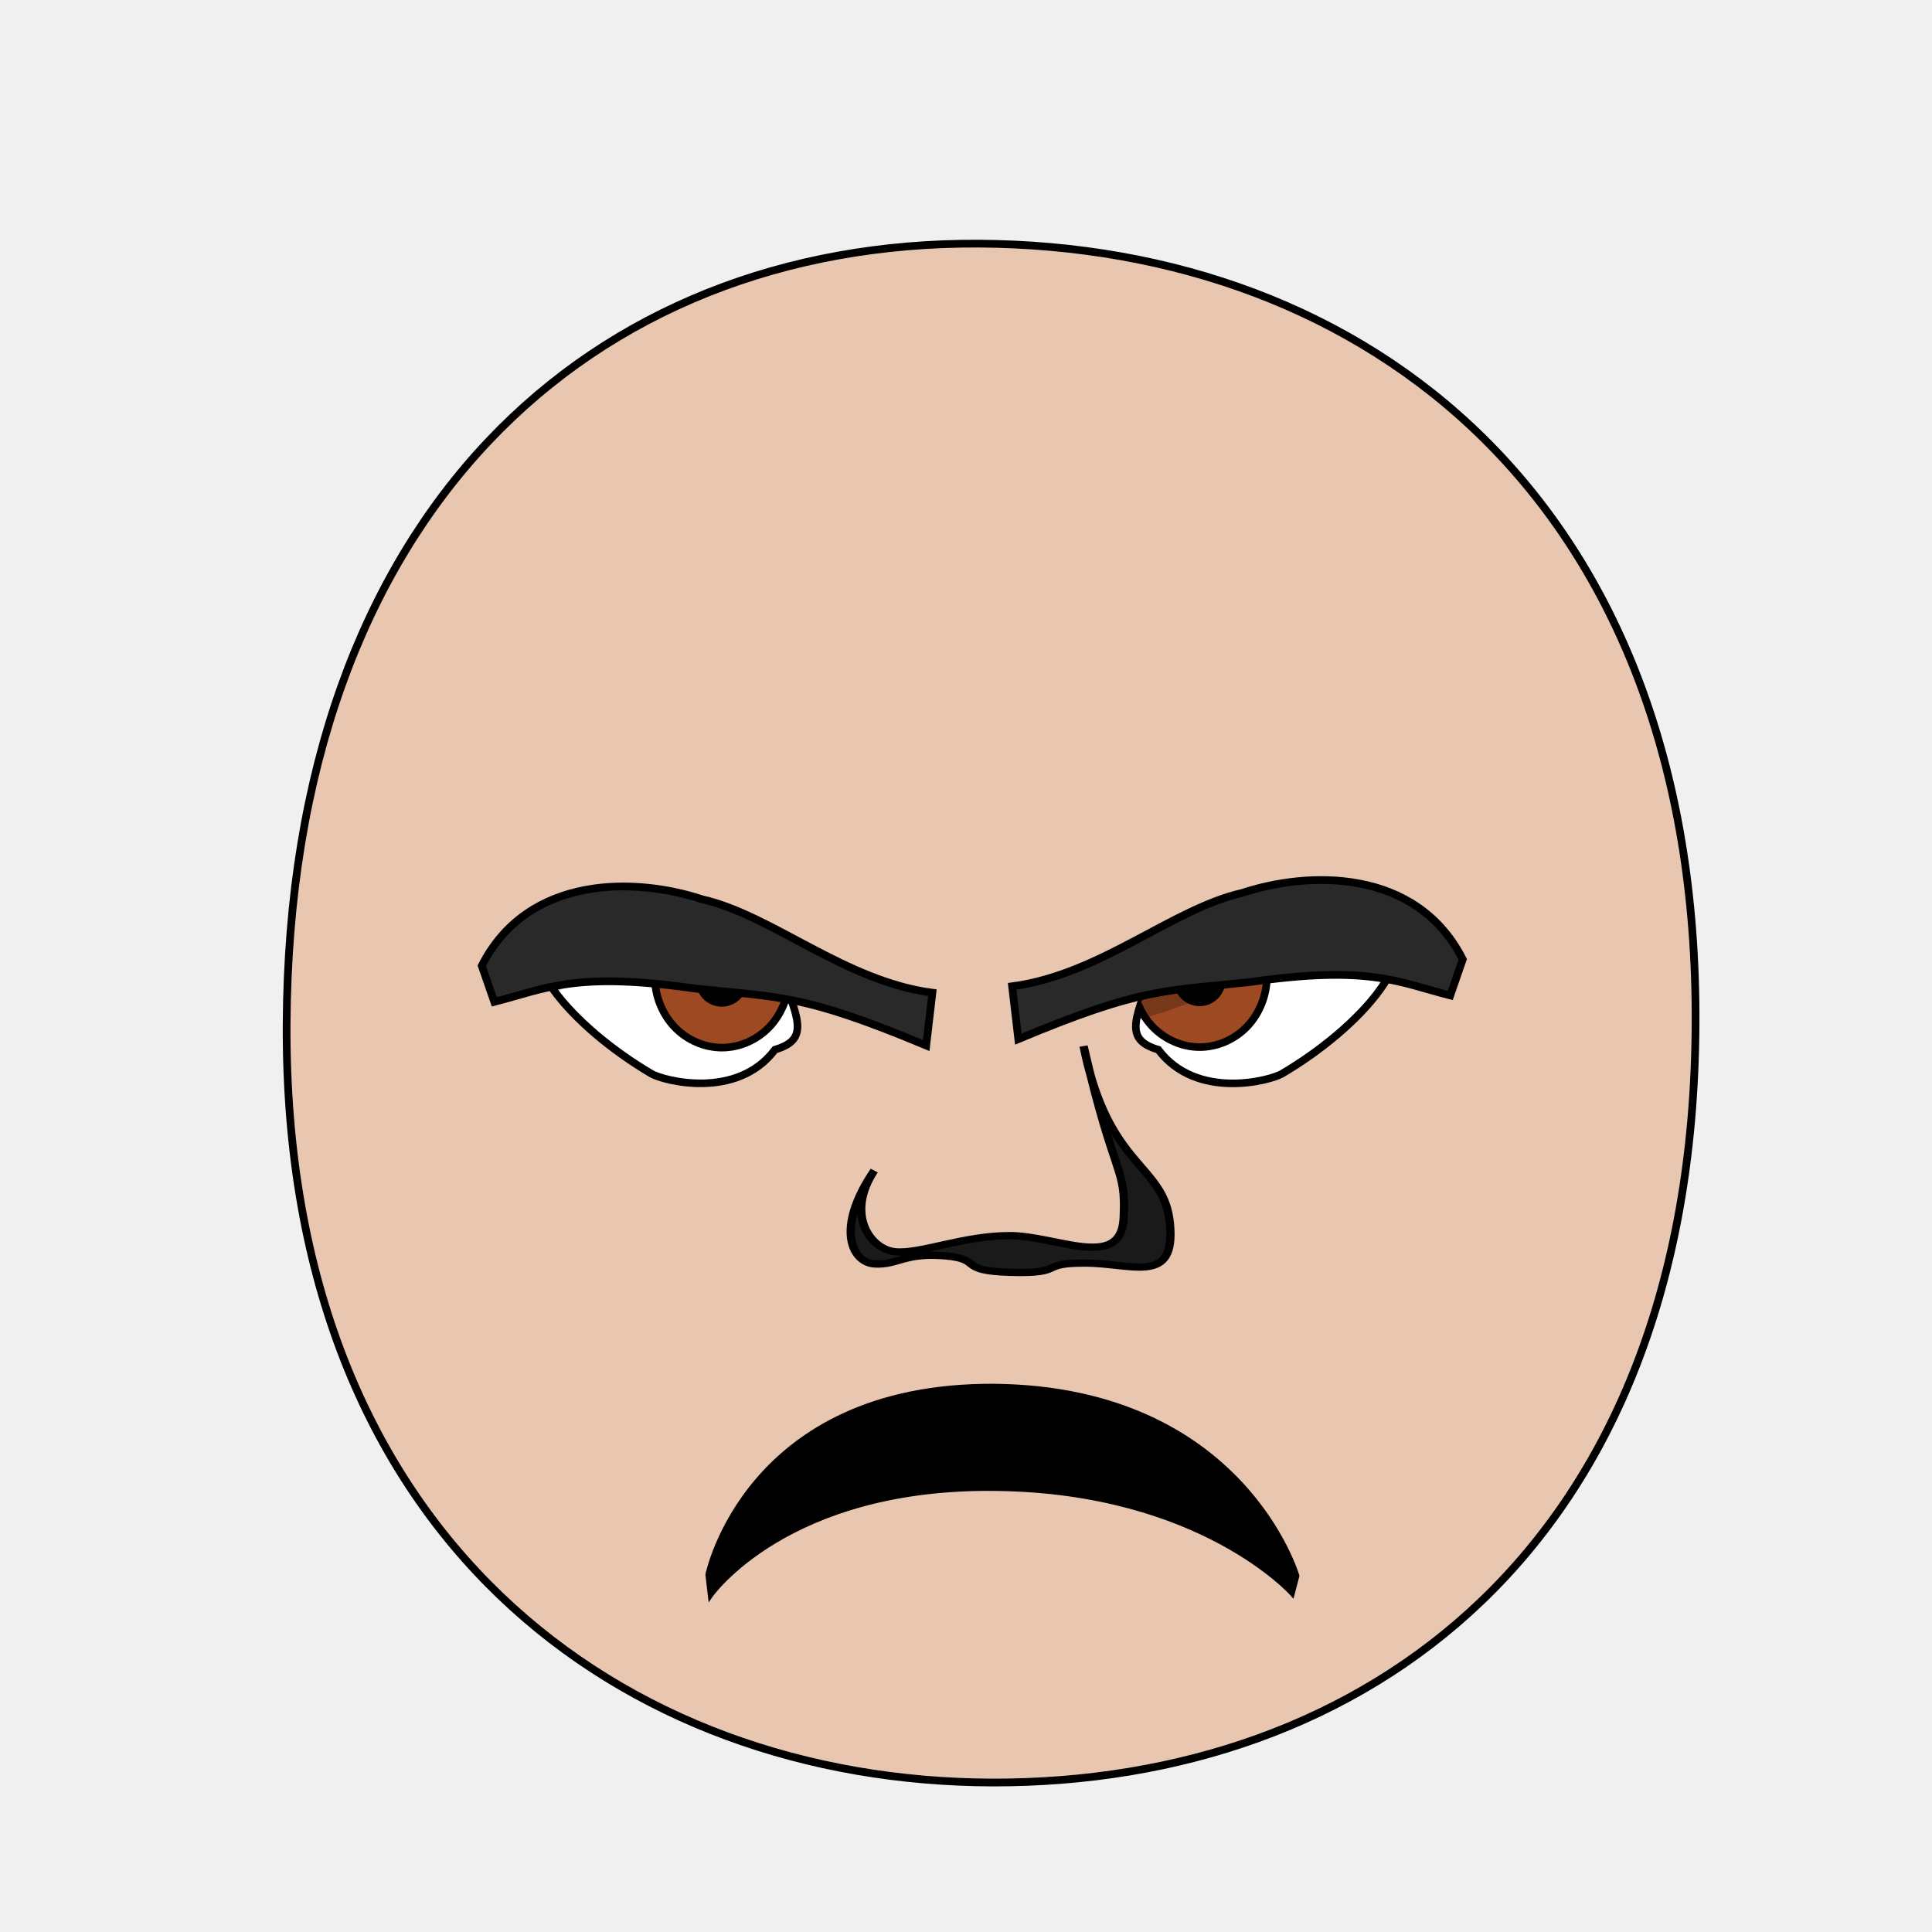
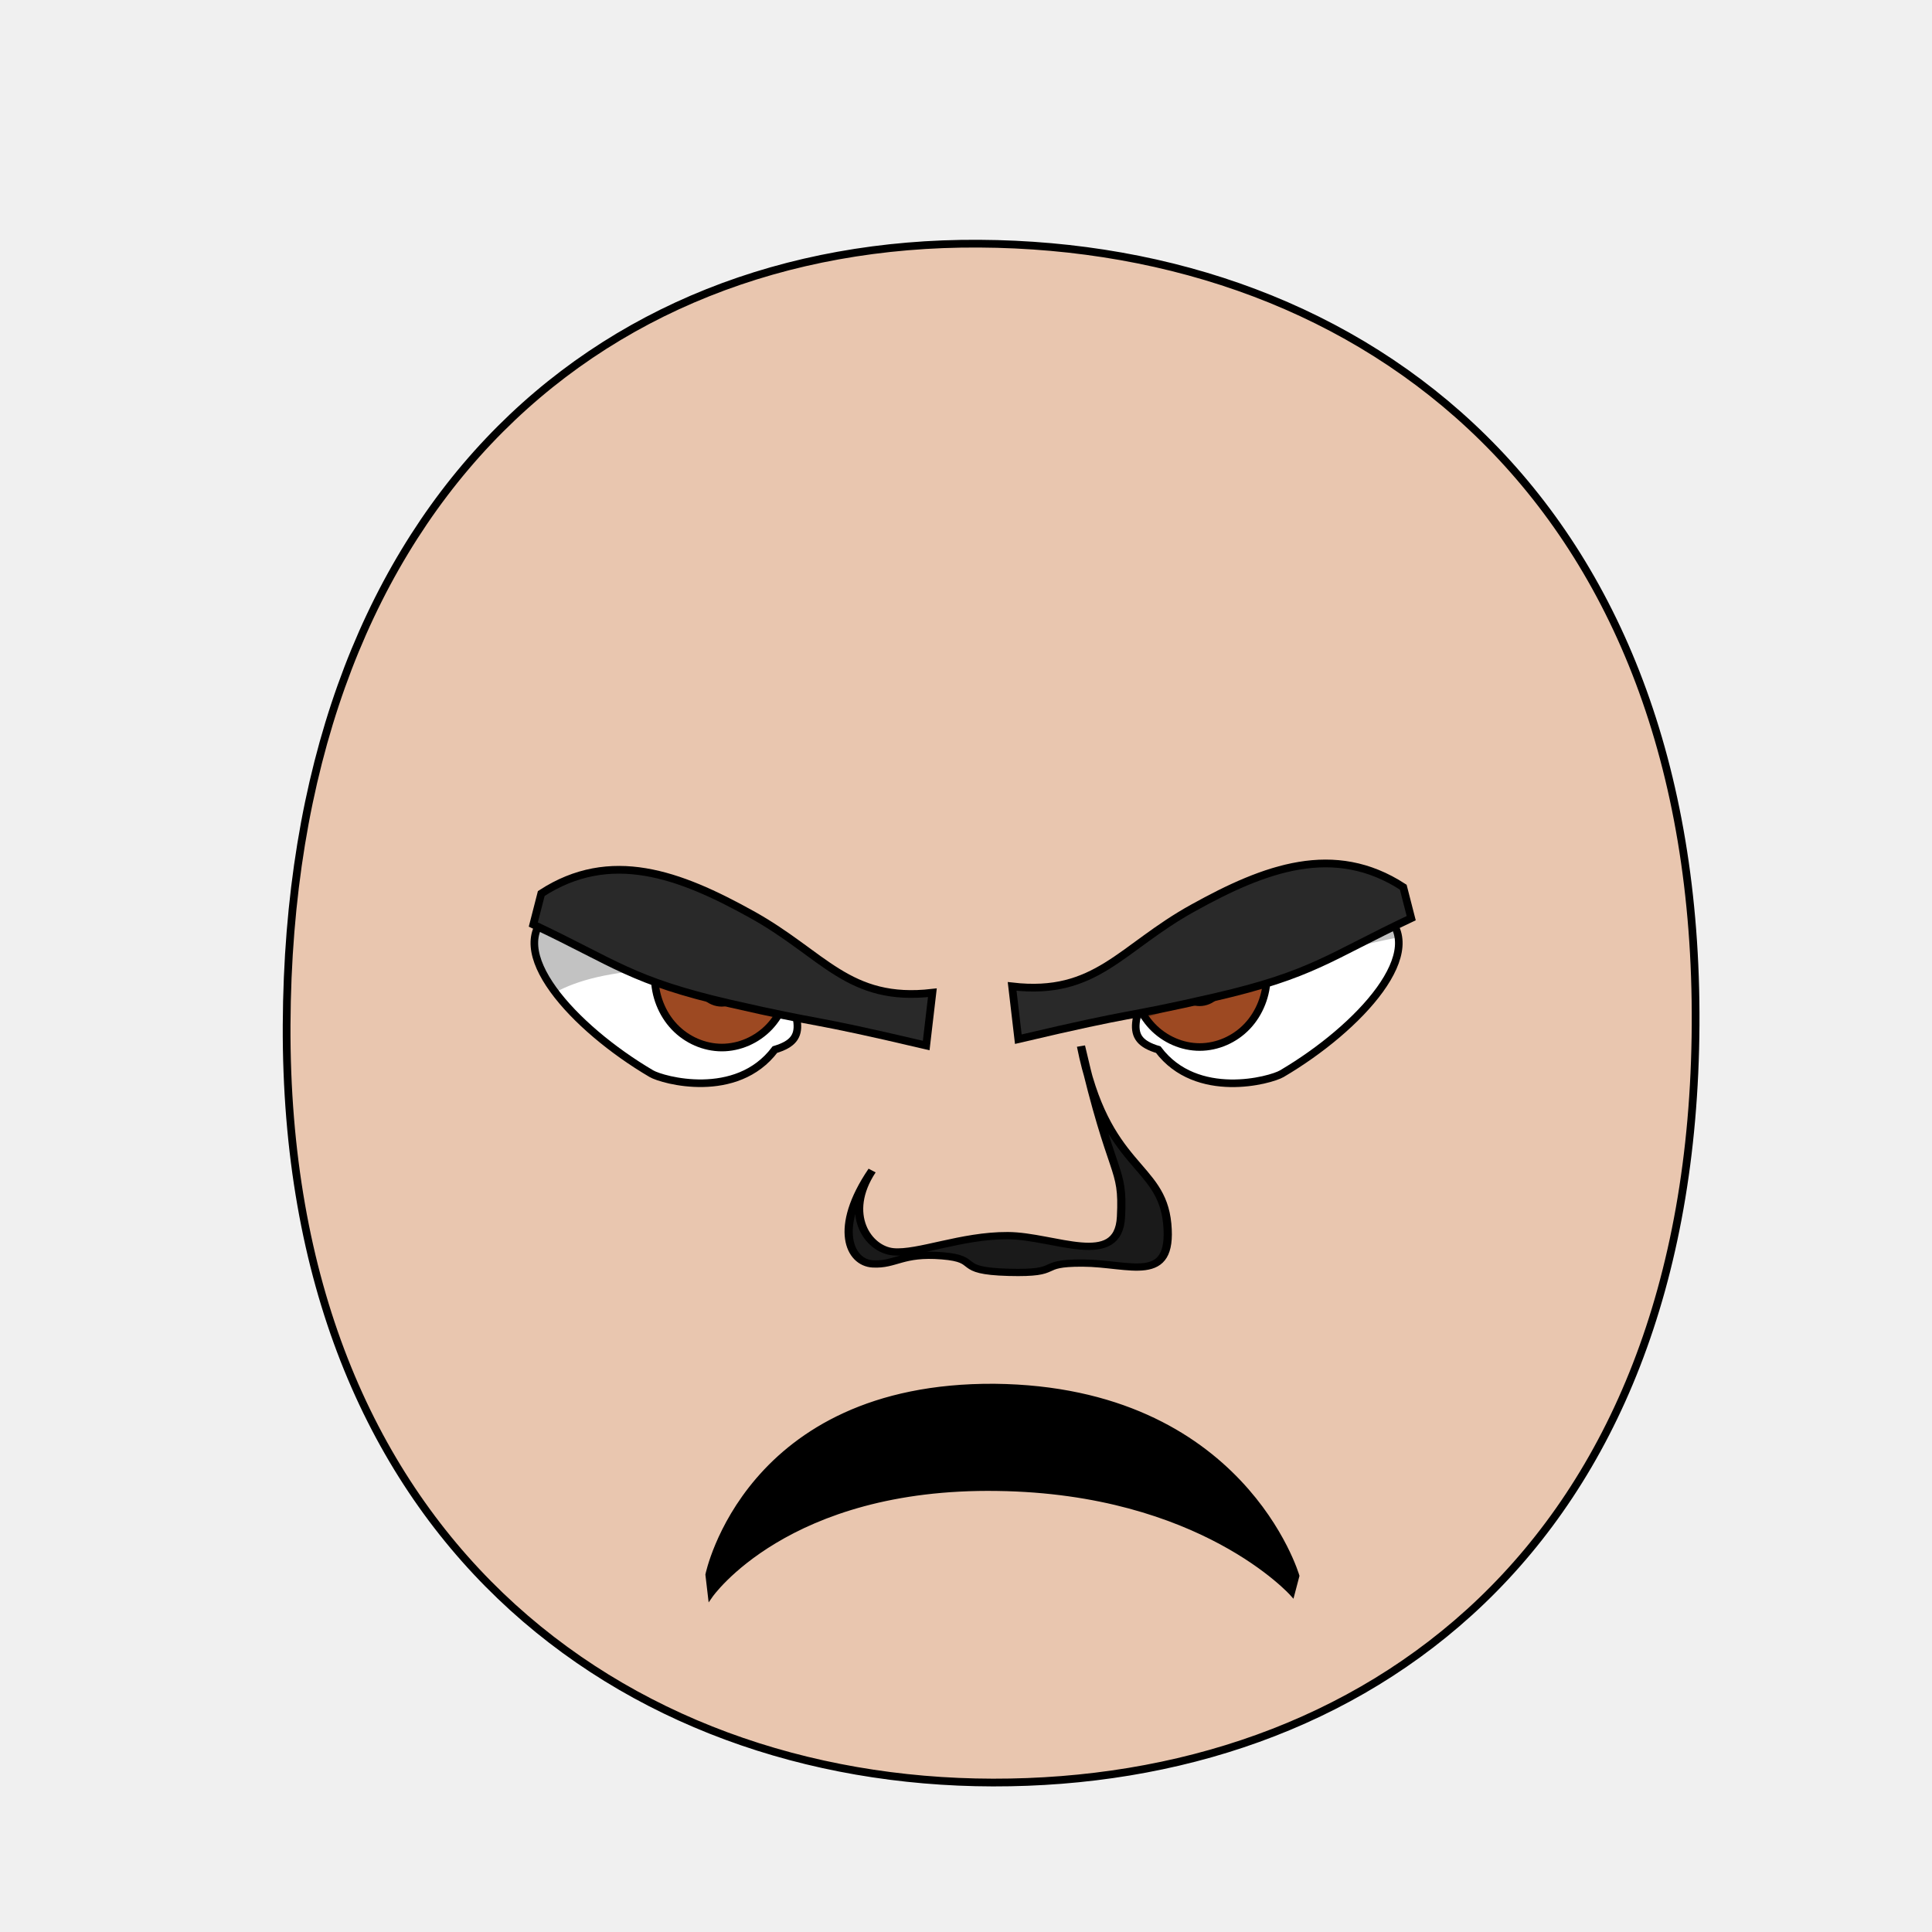
<svg xmlns="http://www.w3.org/2000/svg" xmlns:xlink="http://www.w3.org/1999/xlink" height="100%" width="100%" id="emoticon-front-view" viewBox="0 0 250 250" version="1.1">
  <defs id="defs4">
    <linearGradient id="linearGradient5745">
      <stop style="stop-color:#f4c815;stop-opacity:1" offset="0" id="stop5747" />
      <stop style="stop-color:#cc0000;stop-opacity:1" offset="1" id="stop5749" />
    </linearGradient>
    <linearGradient id="linearGradient2823">
      <stop style="stop-color:#000000;stop-opacity:1" offset="0" id="stop2825" />
      <stop style="stop-color:#6f0a5a;stop-opacity:1" offset="1" id="stop2827" />
    </linearGradient>
    <clipPath id="clipPath2967">
      <use transform="translate(-57.14,-22.86)" xlink:href="#path3622" height="1" width="1" y="0" x="0" id="use2969" />
    </clipPath>
    <clipPath id="clipPath4022">
      <use transform="matrix(-1,0,0,1,915.87,-3.77)" xlink:href="#path3622" height="250" width="250" y="0" x="0" id="use5959" />
    </clipPath>
    <radialGradient spreadMethod="pad" gradientTransform="matrix(98.09029,121.5278,-104.4591,83.94095,1881.611,1722.677)" gradientUnits="userSpaceOnUse" xlink:href="#linearGradient5745" id="radialGradient5694" fy="2.705" fx="-15.372" r="1" cy="2.705" cx="-15.372" />
    <linearGradient gradientTransform="translate(37.46307,-25.35117)" gradientUnits="userSpaceOnUse" xlink:href="#linearGradient2823" id="irisGradient" y2="606.466" x2="138.571" y1="488.076" x1="107.143" />
  </defs>
  <g id="head">
-     <path style="fill:#e9c6af;stroke:#000000;stroke-width:1;stroke-opacity:1" id="path164" d="m 128.48,230.658 c 47.792,0.089 90.534,-30.092 90.925,-98.014 C 219.796,64.722 176.762,31.809 126.68,31.525 76.598,31.241 37.38,66.281 37.09,132.644 c -0.29,66.363 43.598,97.924 91.39,98.014 z" />
+     <path style="fill:#e9c6af;stroke:#000000;stroke-width:1;stroke-opacity:1" d="M 128.48,230.66 C 176.27,230.75 219.01,200.57 219.41,132.64 219.80,64.72 176.76,31.81 126.68,31.53 76.60,31.24 37.38,66.28 37.09,132.64 36.80,199.01 80.69,230.57 128.48,230.66 Z" id="path164" />
  </g>
-   <g transform="matrix(0.16,0,0,0.16,60.10,39.66)" style="stroke-width:4.36;stroke-miterlimit:4;stroke-dasharray:none" id="left-eye">
+   <g transform="matrix(0.16,0,0,0.16,60.09,39.65)" style="stroke-width:4.36;stroke-miterlimit:4;stroke-dasharray:none" id="left-eye">
    <path d="M 251.70,528.39 C 270.53,576.09 279.73,592.48 251.15,601.04 220.00,642.30 160.25,625.83 151.22,620.50 88.53,583.66 29.57,519.58 69.73,490.13 116.07,511.96 194.98,522.74 251.70,528.39 Z" style="fill:#ffffff;stroke:#000000;stroke-width:6.14;stroke-miterlimit:4;stroke-opacity:1;stroke-dasharray:none" id="path3622" />
    <g transform="translate(57.14,22.86)" style="stroke-width:4.36;stroke-miterlimit:4;stroke-dasharray:none" id="lens" clip-path="url(#clipPath2967)">
      <g id="g4403">
-         <path style="fill:#9d4922;fill-opacity:1;stroke:#000000;stroke-width:6.14;stroke-miterlimit:4;stroke-opacity:1;stroke-dasharray:none" id="iris" d="m 205.38,519.39 c 0,14.96 -5.85,29.82 -15.9,40.4 -10.05,10.58 -24.17,16.74 -38.39,16.74 -14.21,0 -28.33,-6.16 -38.38,-16.74 -10.05,-10.58 -15.91,-25.44 -15.91,-40.4 0,-14.96 5.86,-29.83 15.91,-40.41 10.05,-10.58 24.17,-16.74 38.38,-16.74 14.22,0 28.34,6.16 38.39,16.74 10.05,10.58 15.9,25.45 15.9,40.41 z" />
+         <path style="fill:#9d4922;fill-opacity:1;stroke:#000000;stroke-width:6.14;stroke-miterlimit:4;stroke-opacity:1;stroke-dasharray:none" d="M 205.38,519.39 C 205.38,534.35 199.53,549.21 189.48,559.79 179.43,570.37 165.31,576.53 151.09,576.53 136.88,576.53 122.76,570.37 112.71,559.79 102.66,549.21 96.80,534.35 96.80,519.39 96.80,504.43 102.66,489.56 112.71,478.98 122.76,468.40 136.88,462.24 151.09,462.24 165.31,462.24 179.43,468.40 189.48,478.98 199.53,489.56 205.38,504.43 205.38,519.39 Z" id="iris" />
        <path d="M 168.81,522.49 C 168.81,527.16 166.89,531.81 163.58,535.12 160.27,538.43 155.63,540.35 150.95,540.35 146.27,540.35 141.63,538.43 138.32,535.12 135.02,531.81 133.09,527.16 133.09,522.49 133.09,517.81 135.02,513.16 138.32,509.85 141.63,506.55 146.27,504.62 150.95,504.62 155.63,504.62 160.27,506.55 163.58,509.85 166.89,513.16 168.81,517.81 168.81,522.49 Z" style="fill:#000000;fill-opacity:1;stroke:#000000;stroke-width:6.14;stroke-miterlimit:4;stroke-opacity:1;stroke-dasharray:none" id="pupil" />
        <path d="M 147.16,510.12 C 147.16,512.67 145.07,514.74 142.49,514.74 139.91,514.74 137.81,512.67 137.81,510.12 137.81,507.57 139.91,505.50 142.49,505.50 145.07,505.50 147.16,507.57 147.16,510.12 Z" style="fill:#ffffff;fill-opacity:1;stroke:none" id="glare" />
      </g>
-       <path style="opacity:0.24;fill:#000000;stroke:#000000;stroke-width:1.00px;stroke-linecap:butt;stroke-linejoin:miter;stroke-opacity:1" d="M -5.86,552.10 -11.18,407.57 305.31,412.27 307.22,489.40 C 307.22,489.40 151.25,507.47 81.45,514.16 4.82,521.50 -5.86,552.10 -5.86,552.10 Z" id="left-lid-shadow" />
+       <path style="opacity:0.24;fill:#000000;stroke:#000000;stroke-width:1px;stroke-linecap:butt;stroke-linejoin:miter;stroke-opacity:1" d="M -5.86,552.10 -11.18,407.57 305.31,412.27 307.22,489.40 C 307.22,489.40 151.25,507.47 81.45,514.16 4.82,521.50 -5.86,552.10 -5.86,552.10 Z" id="left-lid-shadow" />
    </g>
  </g>
-   <g transform="matrix(0.16,0,0,0.16,43.53,40.27)" style="stroke-width:4.36;stroke-miterlimit:4;stroke-dasharray:none" id="right-eye">
+   <g transform="matrix(0.16,0,0,0.16,43.52,40.26)" style="stroke-width:4.36;stroke-miterlimit:4;stroke-dasharray:none" id="right-eye">
    <use transform="matrix(-1,0,0,1,915.87,-3.77)" xlink:href="#path3622" height="250" width="250" y="0" x="0" id="use3959" />
    <g id="g4015" clip-path="url(#clipPath4022)">
      <use transform="translate(547.15,18.62)" style="stroke-width:4.36;stroke-miterlimit:4;stroke-dasharray:none" xlink:href="#g4403" height="1" width="1" y="0" x="0" id="right-lens" />
      <path style="opacity:0.24;fill:#000000;stroke:#000000;stroke-width:1px;stroke-linecap:butt;stroke-linejoin:miter;stroke-miterlimit:4;stroke-opacity:1;stroke-dasharray:none" d="M 544.62,581.57 506.18,515.68 851.73,404.48 912.38,496.09 C 912.38,496.09 797.86,513.88 735.83,540.51 673.79,567.13 589.74,596.96 544.62,581.57 Z" id="right-lid-shadow" />
    </g>
  </g>
-   <path d="M 120.65,128.46 119.85,135.29 C 103.82,128.60 101.03,129.10 89.88,127.91 74.34,125.68 70.63,127.95 63.96,129.64 L 62.34,124.97 C 68.39,113.05 82.46,113.58 90.86,116.37 99.94,118.43 109.26,126.96 120.65,128.46 Z" style="fill:#292929;fill-opacity:1;fill-rule:nonzero;stroke:#000000;stroke-width:1;stroke-miterlimit:4;stroke-opacity:1;stroke-dasharray:none" id="left-eye-brow" />
-   <g transform="matrix(1.132397,0,0,1,-17.27368,2.112602)" style="stroke-width:1" id="nose-2">
-     <path id="nose-outline-2" d="m 115.229,161.444 c -2.631,-0.154 -4.576,-4.614 -0.076,-12.082 -3.31,5.65 -0.458,10.197 2.407,10.505 2.865,0.308 7.827,-2.112 13.124,-2.091 5.298,0.022 12.678,4.555 12.971,-2.257 0.293,-6.812 -0.96,-4.575 -4.582,-22.263 2.827,16.037 9.215,15.053 9.873,23.004 0.658,7.952 -4.262,5.087 -9.699,5.069 -5.438,-0.018 -2.099,1.391 -8.452,1.2 -6.354,-0.191 -3.054,-1.726 -7.64,-2.143 -4.586,-0.416 -5.294,1.211 -7.925,1.057 z" style="fill:#1a1a1a;stroke:#000000;stroke-width:0.94;stroke-miterlimit:4;stroke-dasharray:none" />
+   <path d="M 120.65,128.46 119.85,135.29 C 103.58,131.46 107.16,132.77 94.43,129.85 81.71,126.91 79.65,124.65 69.01,119.63 L 70.04,115.62 C 78.99,109.80 87.93,113.14 97.24,118.31 106.62,123.49 109.75,129.72 120.65,128.46 Z" style="fill:#292929;fill-opacity:1;fill-rule:nonzero;stroke:#000000;stroke-width:1;stroke-miterlimit:4;stroke-opacity:1;stroke-dasharray:none" id="left-eye-brow" />
+   <g style="stroke-width:1" transform="matrix(1.13,0,0,1,-17.27,2.11)" id="nose">
+     <path style="fill:#1a1a1a;stroke:#000000;stroke-width:0.94;stroke-miterlimit:4;stroke-dasharray:none" d="M 115.15,149.36 C 111.84,155.01 114.69,159.56 117.56,159.87 120.43,160.17 125.39,157.75 130.68,157.78 135.98,157.80 143.36,162.15 143.65,155.34 143.95,148.52 142.69,150.94 139.07,133.26 141.90,149.29 148.29,148.31 148.95,156.26 149.60,164.21 144.68,161.35 139.25,161.33 133.81,161.31 137.15,162.72 130.79,162.53 124.44,162.34 127.74,160.80 123.15,160.39 118.57,159.97 117.86,161.60 115.23,161.44 112.60,161.29 110.65,156.83 115.15,149.36 Z" id="nose-outline" />
  </g>
  <path d="M 91.59,203.76 C 91.59,203.76 96.59,179.17 128.68,179.37 160.78,179.71 167.83,203.92 167.83,203.92 L 167.22,206.24 C 167.22,206.24 155.47,192.99 129.08,192.62 101.79,192.19 91.91,206.50 91.91,206.50 L 91.59,203.76 Z" style="fill:#000000;fill-opacity:1;stroke:#000000;stroke-width:0.62;stroke-linecap:butt;stroke-linejoin:miter;stroke-miterlimit:4;stroke-opacity:1;stroke-dasharray:none" id="mouth-path" />
-   <use transform="matrix(-1,0,0,1,251.62,-0.83)" xlink:href="#left-eye-brow" height="250" width="250" y="0" x="0" id="right-eye-brow" />
+   <use transform="matrix(-1,0,0,1,251.62,-0.82)" xlink:href="#left-eye-brow" height="250" width="250" y="0" x="0" id="right-eye-brow" />
</svg>
